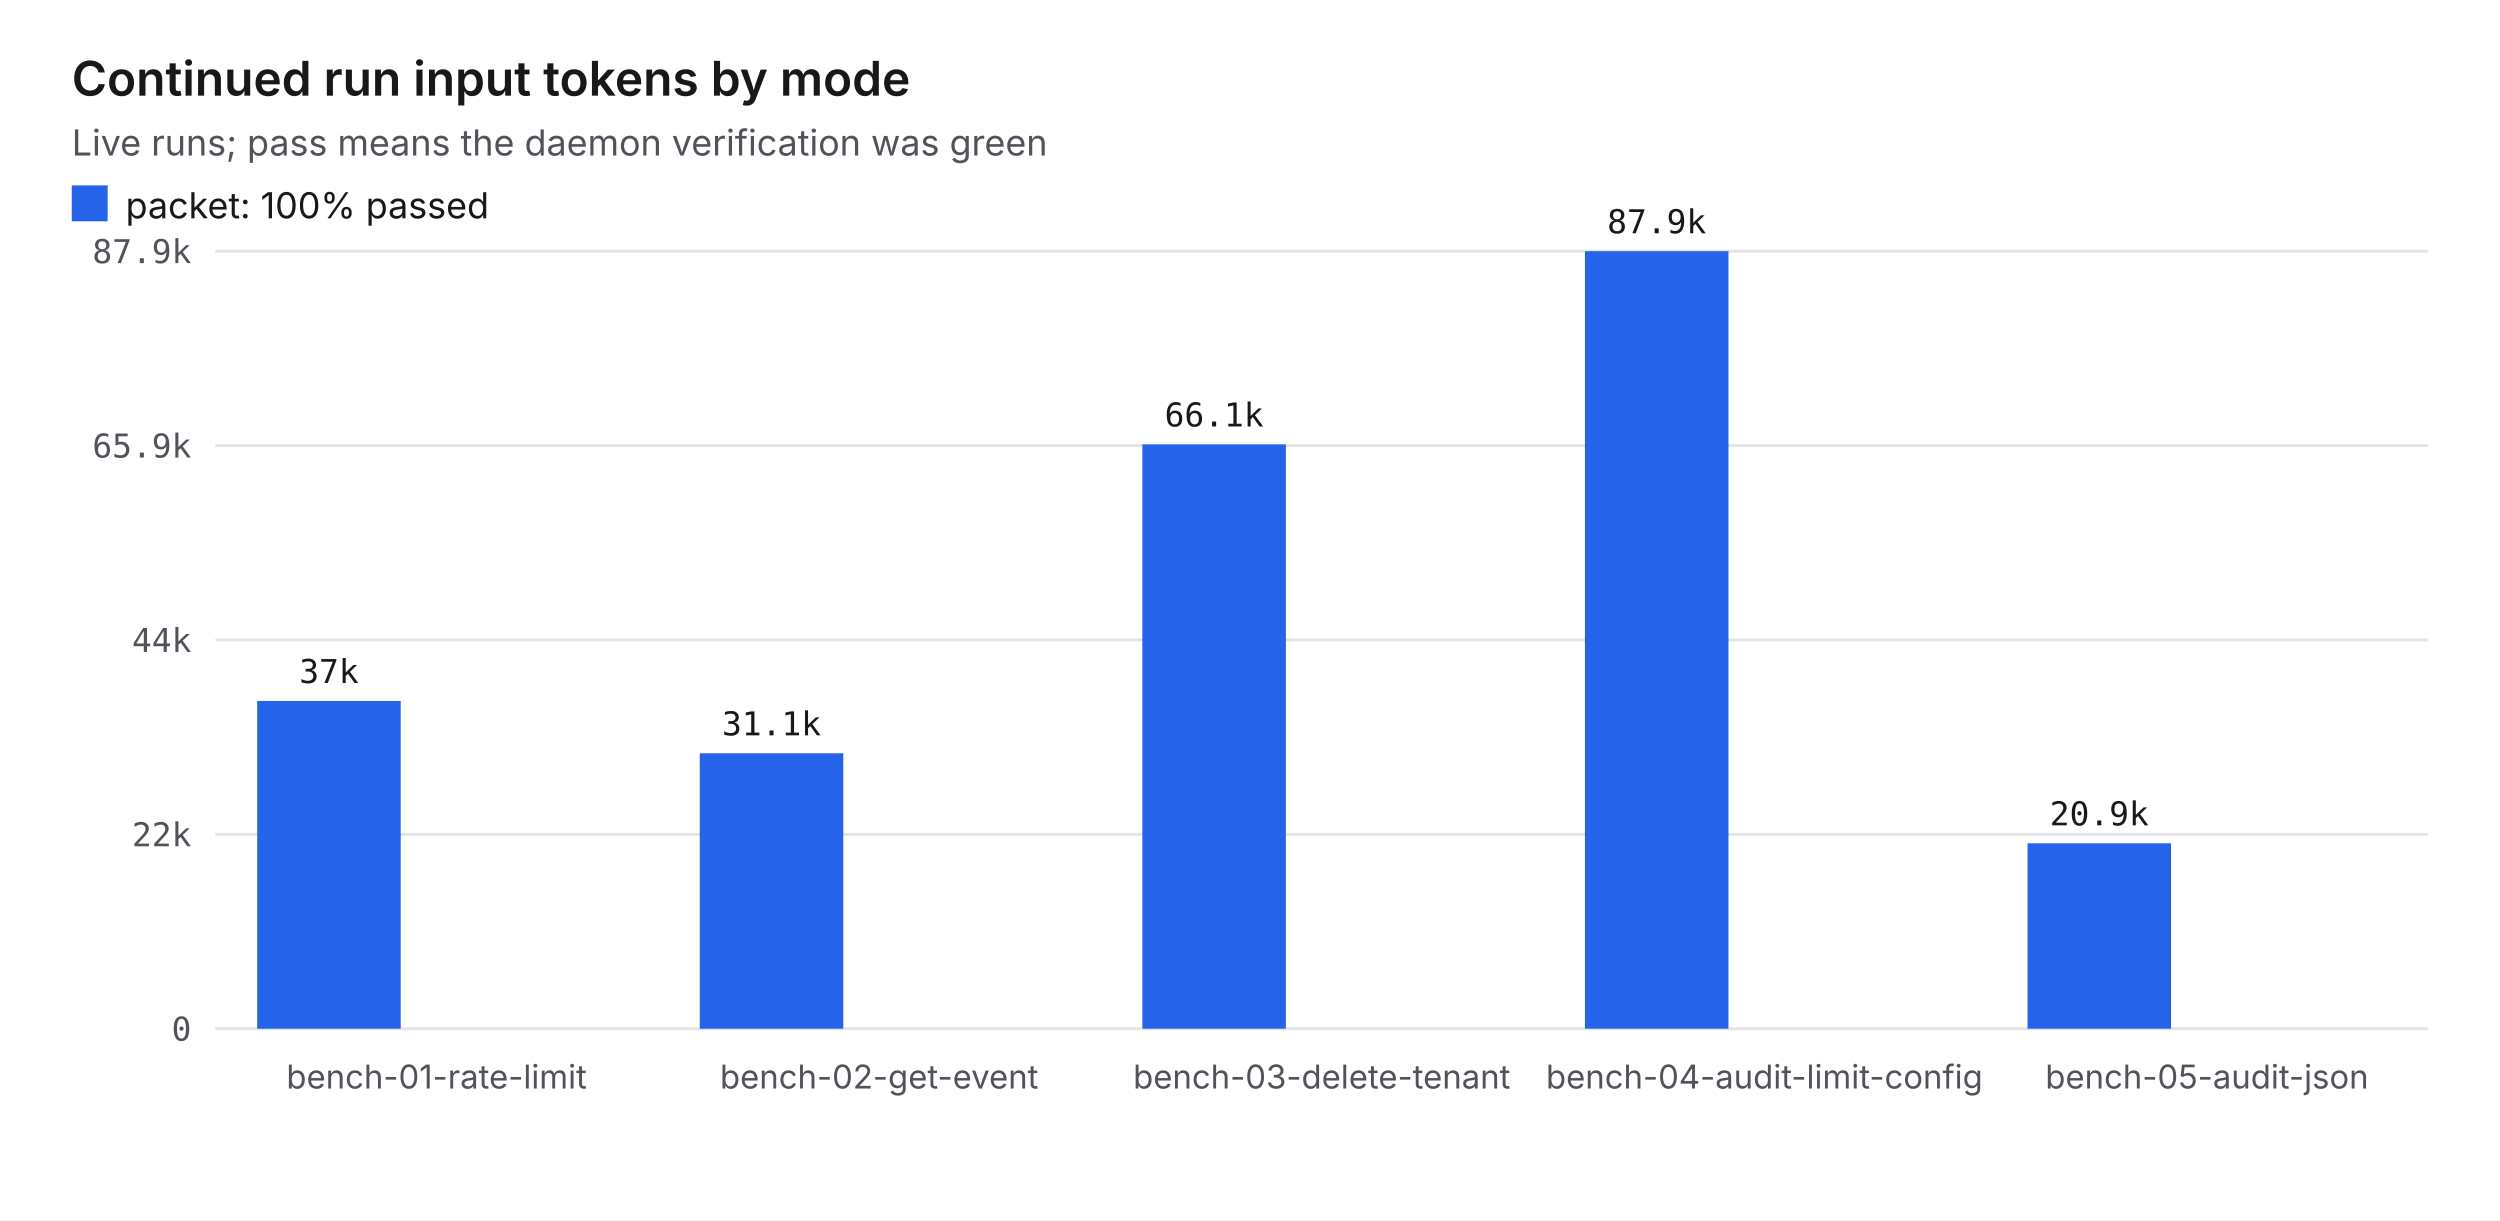
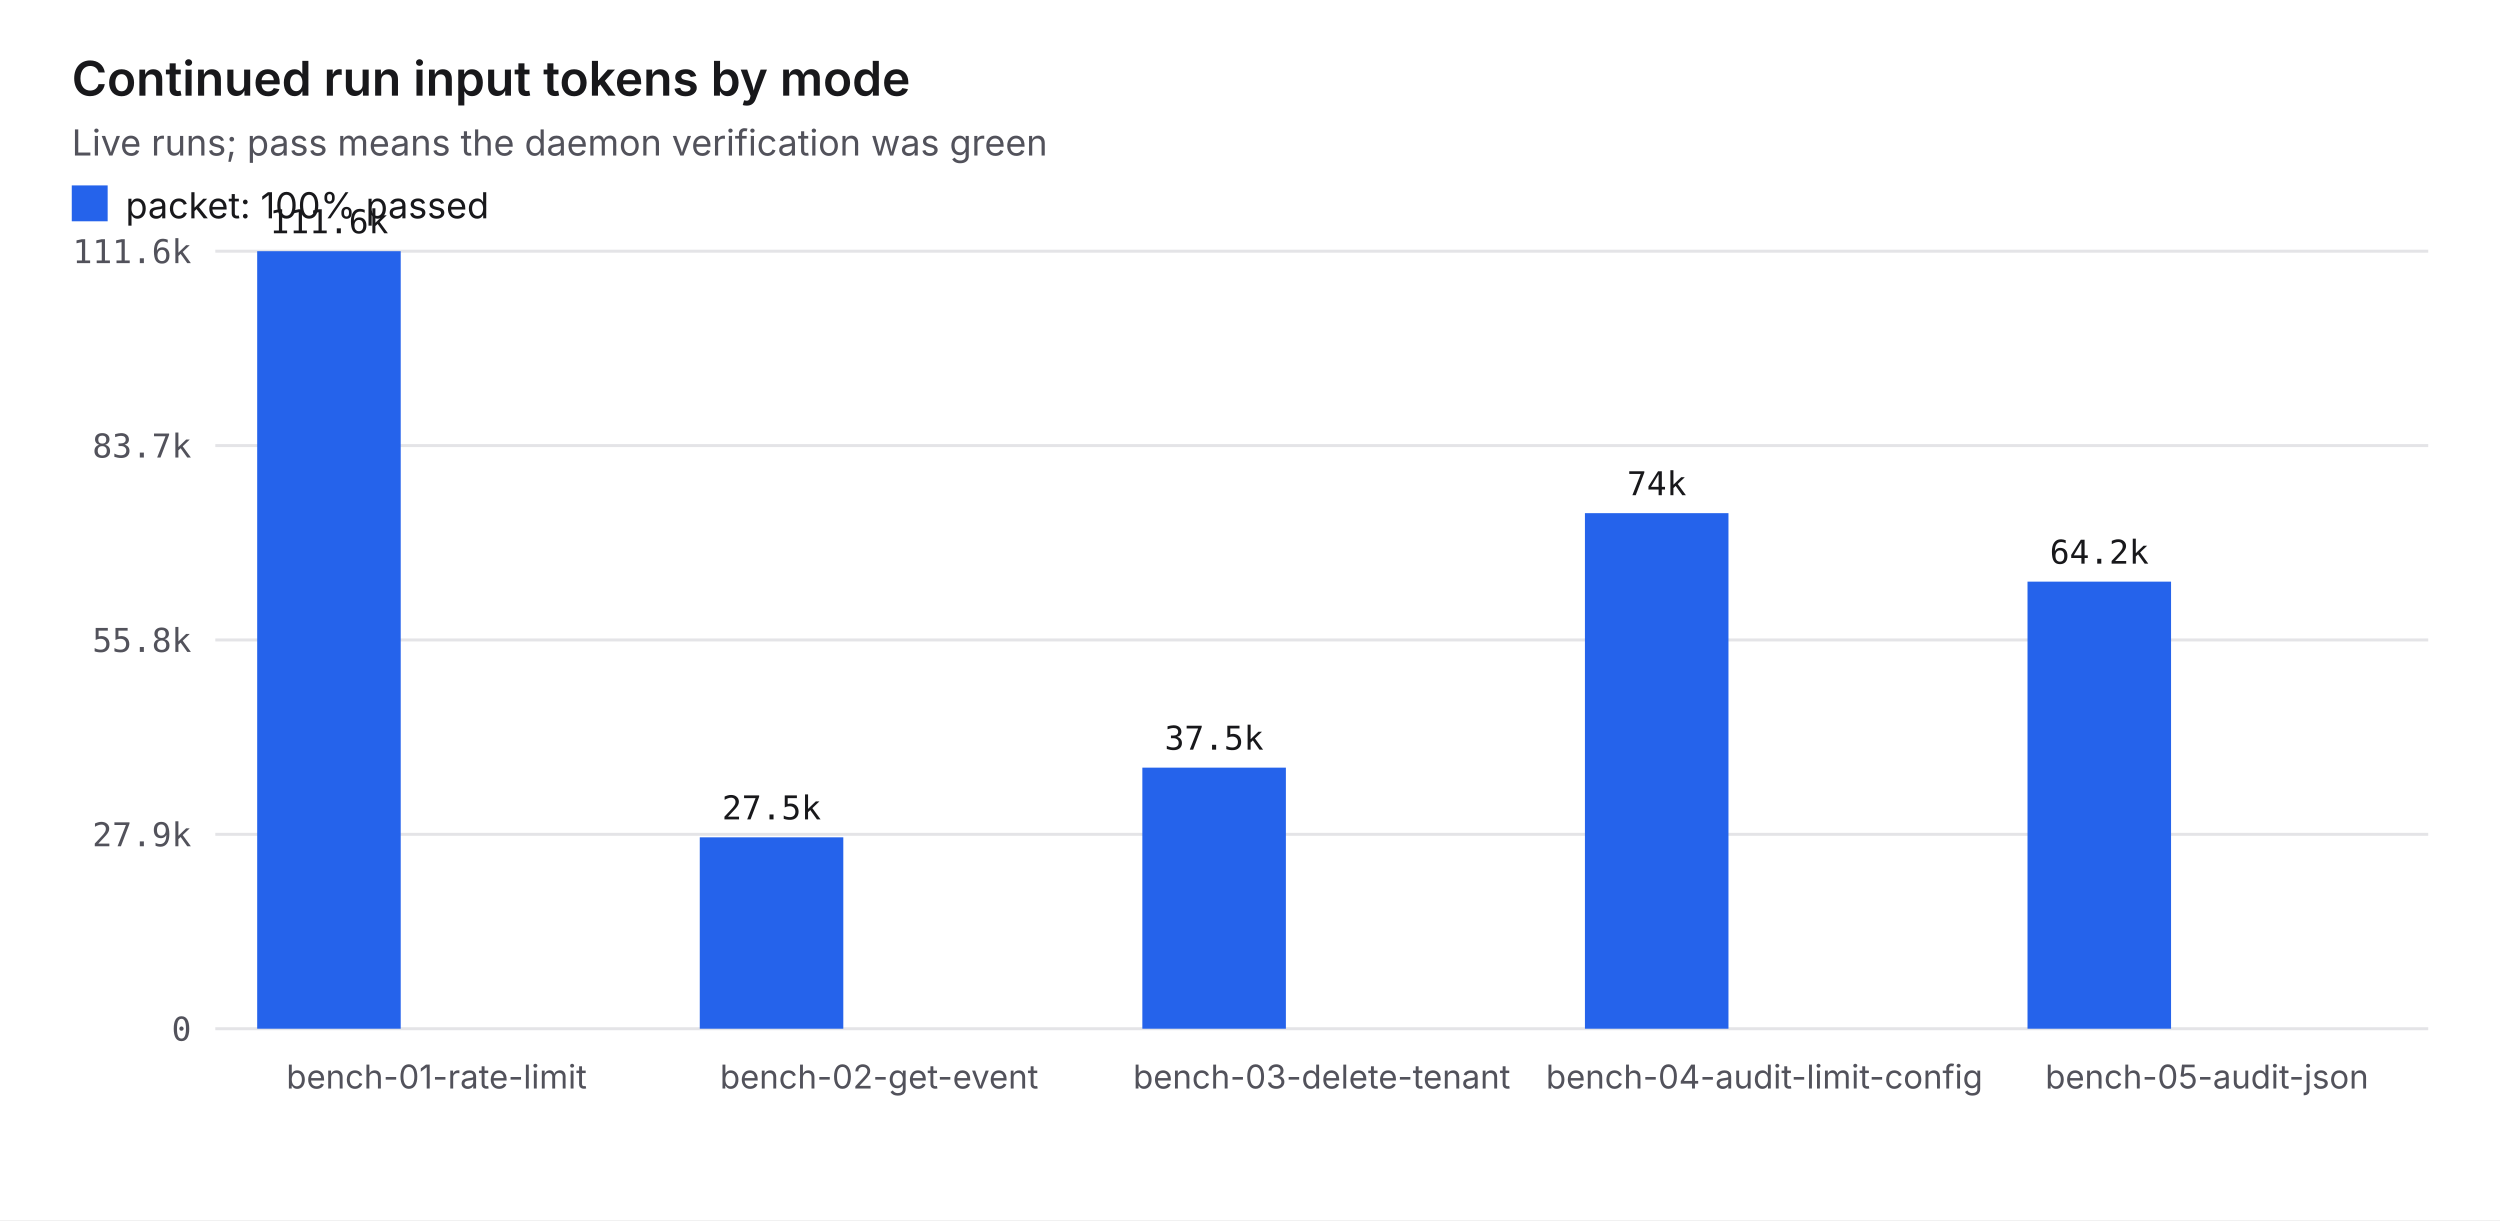
<svg xmlns="http://www.w3.org/2000/svg" width="836" height="408" viewBox="0 0 836 408" role="img" aria-label="Continued run input tokens by task and mode">
  <rect width="836" height="408" fill="#ffffff" />
  <text x="24" y="32" font-family="Geist, Inter, system-ui, sans-serif" font-size="16" font-weight="600" fill="#18181b">Continued run input tokens by mode</text>
  <text x="24" y="52" font-family="Geist, Inter, system-ui, sans-serif" font-size="12" fill="#52525b">Live runs; pass means the daemon verification was green</text>
  <rect x="24" y="62" width="12" height="12" fill="#2563eb" />
  <text x="42" y="73" font-family="Geist, Inter, system-ui, sans-serif" font-size="12" fill="#18181b">packet: 100% passed</text>
  <line x1="72" y1="344" x2="812" y2="344" stroke="#e4e4e7" stroke-width="1" />
  <text x="64" y="348" text-anchor="end" font-family="Geist Mono, ui-monospace, Menlo, monospace" font-size="11" fill="#52525b">0</text>
  <line x1="72" y1="279" x2="812" y2="279" stroke="#e4e4e7" stroke-width="1" />
-   <text x="64" y="283" text-anchor="end" font-family="Geist Mono, ui-monospace, Menlo, monospace" font-size="11" fill="#52525b">22k</text>
+   <text x="64" y="283" text-anchor="end" font-family="Geist Mono, ui-monospace, Menlo, monospace" font-size="11" fill="#52525b">27.9k</text>
  <line x1="72" y1="214" x2="812" y2="214" stroke="#e4e4e7" stroke-width="1" />
-   <text x="64" y="218" text-anchor="end" font-family="Geist Mono, ui-monospace, Menlo, monospace" font-size="11" fill="#52525b">44k</text>
+   <text x="64" y="218" text-anchor="end" font-family="Geist Mono, ui-monospace, Menlo, monospace" font-size="11" fill="#52525b">55.8k</text>
  <line x1="72" y1="149" x2="812" y2="149" stroke="#e4e4e7" stroke-width="1" />
-   <text x="64" y="153" text-anchor="end" font-family="Geist Mono, ui-monospace, Menlo, monospace" font-size="11" fill="#52525b">65.9k</text>
+   <text x="64" y="153" text-anchor="end" font-family="Geist Mono, ui-monospace, Menlo, monospace" font-size="11" fill="#52525b">83.7k</text>
  <line x1="72" y1="84" x2="812" y2="84" stroke="#e4e4e7" stroke-width="1" />
-   <text x="64" y="88" text-anchor="end" font-family="Geist Mono, ui-monospace, Menlo, monospace" font-size="11" fill="#52525b">87.9k</text>
+   <text x="64" y="88" text-anchor="end" font-family="Geist Mono, ui-monospace, Menlo, monospace" font-size="11" fill="#52525b">111.6k</text>
  <g class="group" data-task="bench-01-rate-limit">
-     <rect x="86" y="234.4" width="48" height="109.6" fill="#2563eb" />
-     <text x="110" y="228.4" text-anchor="middle" font-family="Geist Mono, ui-monospace, Menlo, monospace" font-size="11" fill="#18181b">37k</text>
+     <rect x="86" y="84" width="48" height="260" fill="#2563eb" />
+     <text x="110" y="78" text-anchor="middle" font-family="Geist Mono, ui-monospace, Menlo, monospace" font-size="11" fill="#18181b">111.6k</text>
    <text x="146" y="364" text-anchor="middle" font-family="Geist, Inter, system-ui, sans-serif" font-size="11" fill="#52525b">bench-01-rate-limit</text>
  </g>
  <g class="group" data-task="bench-02-get-event">
-     <rect x="234" y="251.9" width="48" height="92.1" fill="#2563eb" />
-     <text x="258" y="245.9" text-anchor="middle" font-family="Geist Mono, ui-monospace, Menlo, monospace" font-size="11" fill="#18181b">31.1k</text>
+     <rect x="234" y="280" width="48" height="64" fill="#2563eb" />
+     <text x="258" y="274" text-anchor="middle" font-family="Geist Mono, ui-monospace, Menlo, monospace" font-size="11" fill="#18181b">27.5k</text>
    <text x="294" y="364" text-anchor="middle" font-family="Geist, Inter, system-ui, sans-serif" font-size="11" fill="#52525b">bench-02-get-event</text>
  </g>
  <g class="group" data-task="bench-03-delete-tenant">
-     <rect x="382" y="148.6" width="48" height="195.4" fill="#2563eb" />
-     <text x="406" y="142.6" text-anchor="middle" font-family="Geist Mono, ui-monospace, Menlo, monospace" font-size="11" fill="#18181b">66.1k</text>
+     <rect x="382" y="256.7" width="48" height="87.3" fill="#2563eb" />
+     <text x="406" y="250.7" text-anchor="middle" font-family="Geist Mono, ui-monospace, Menlo, monospace" font-size="11" fill="#18181b">37.5k</text>
    <text x="442" y="364" text-anchor="middle" font-family="Geist, Inter, system-ui, sans-serif" font-size="11" fill="#52525b">bench-03-delete-tenant</text>
  </g>
  <g class="group" data-task="bench-04-audit-limit-config">
-     <rect x="530" y="84" width="48" height="260" fill="#2563eb" />
-     <text x="554" y="78" text-anchor="middle" font-family="Geist Mono, ui-monospace, Menlo, monospace" font-size="11" fill="#18181b">87.9k</text>
+     <rect x="530" y="171.6" width="48" height="172.4" fill="#2563eb" />
+     <text x="554" y="165.6" text-anchor="middle" font-family="Geist Mono, ui-monospace, Menlo, monospace" font-size="11" fill="#18181b">74k</text>
    <text x="590" y="364" text-anchor="middle" font-family="Geist, Inter, system-ui, sans-serif" font-size="11" fill="#52525b">bench-04-audit-limit-config</text>
  </g>
  <g class="group" data-task="bench-05-audit-json">
-     <rect x="678" y="282" width="48" height="62" fill="#2563eb" />
-     <text x="702" y="276" text-anchor="middle" font-family="Geist Mono, ui-monospace, Menlo, monospace" font-size="11" fill="#18181b">20.9k</text>
+     <rect x="678" y="194.5" width="48" height="149.5" fill="#2563eb" />
+     <text x="702" y="188.5" text-anchor="middle" font-family="Geist Mono, ui-monospace, Menlo, monospace" font-size="11" fill="#18181b">64.2k</text>
    <text x="738" y="364" text-anchor="middle" font-family="Geist, Inter, system-ui, sans-serif" font-size="11" fill="#52525b">bench-05-audit-json</text>
  </g>
</svg>
